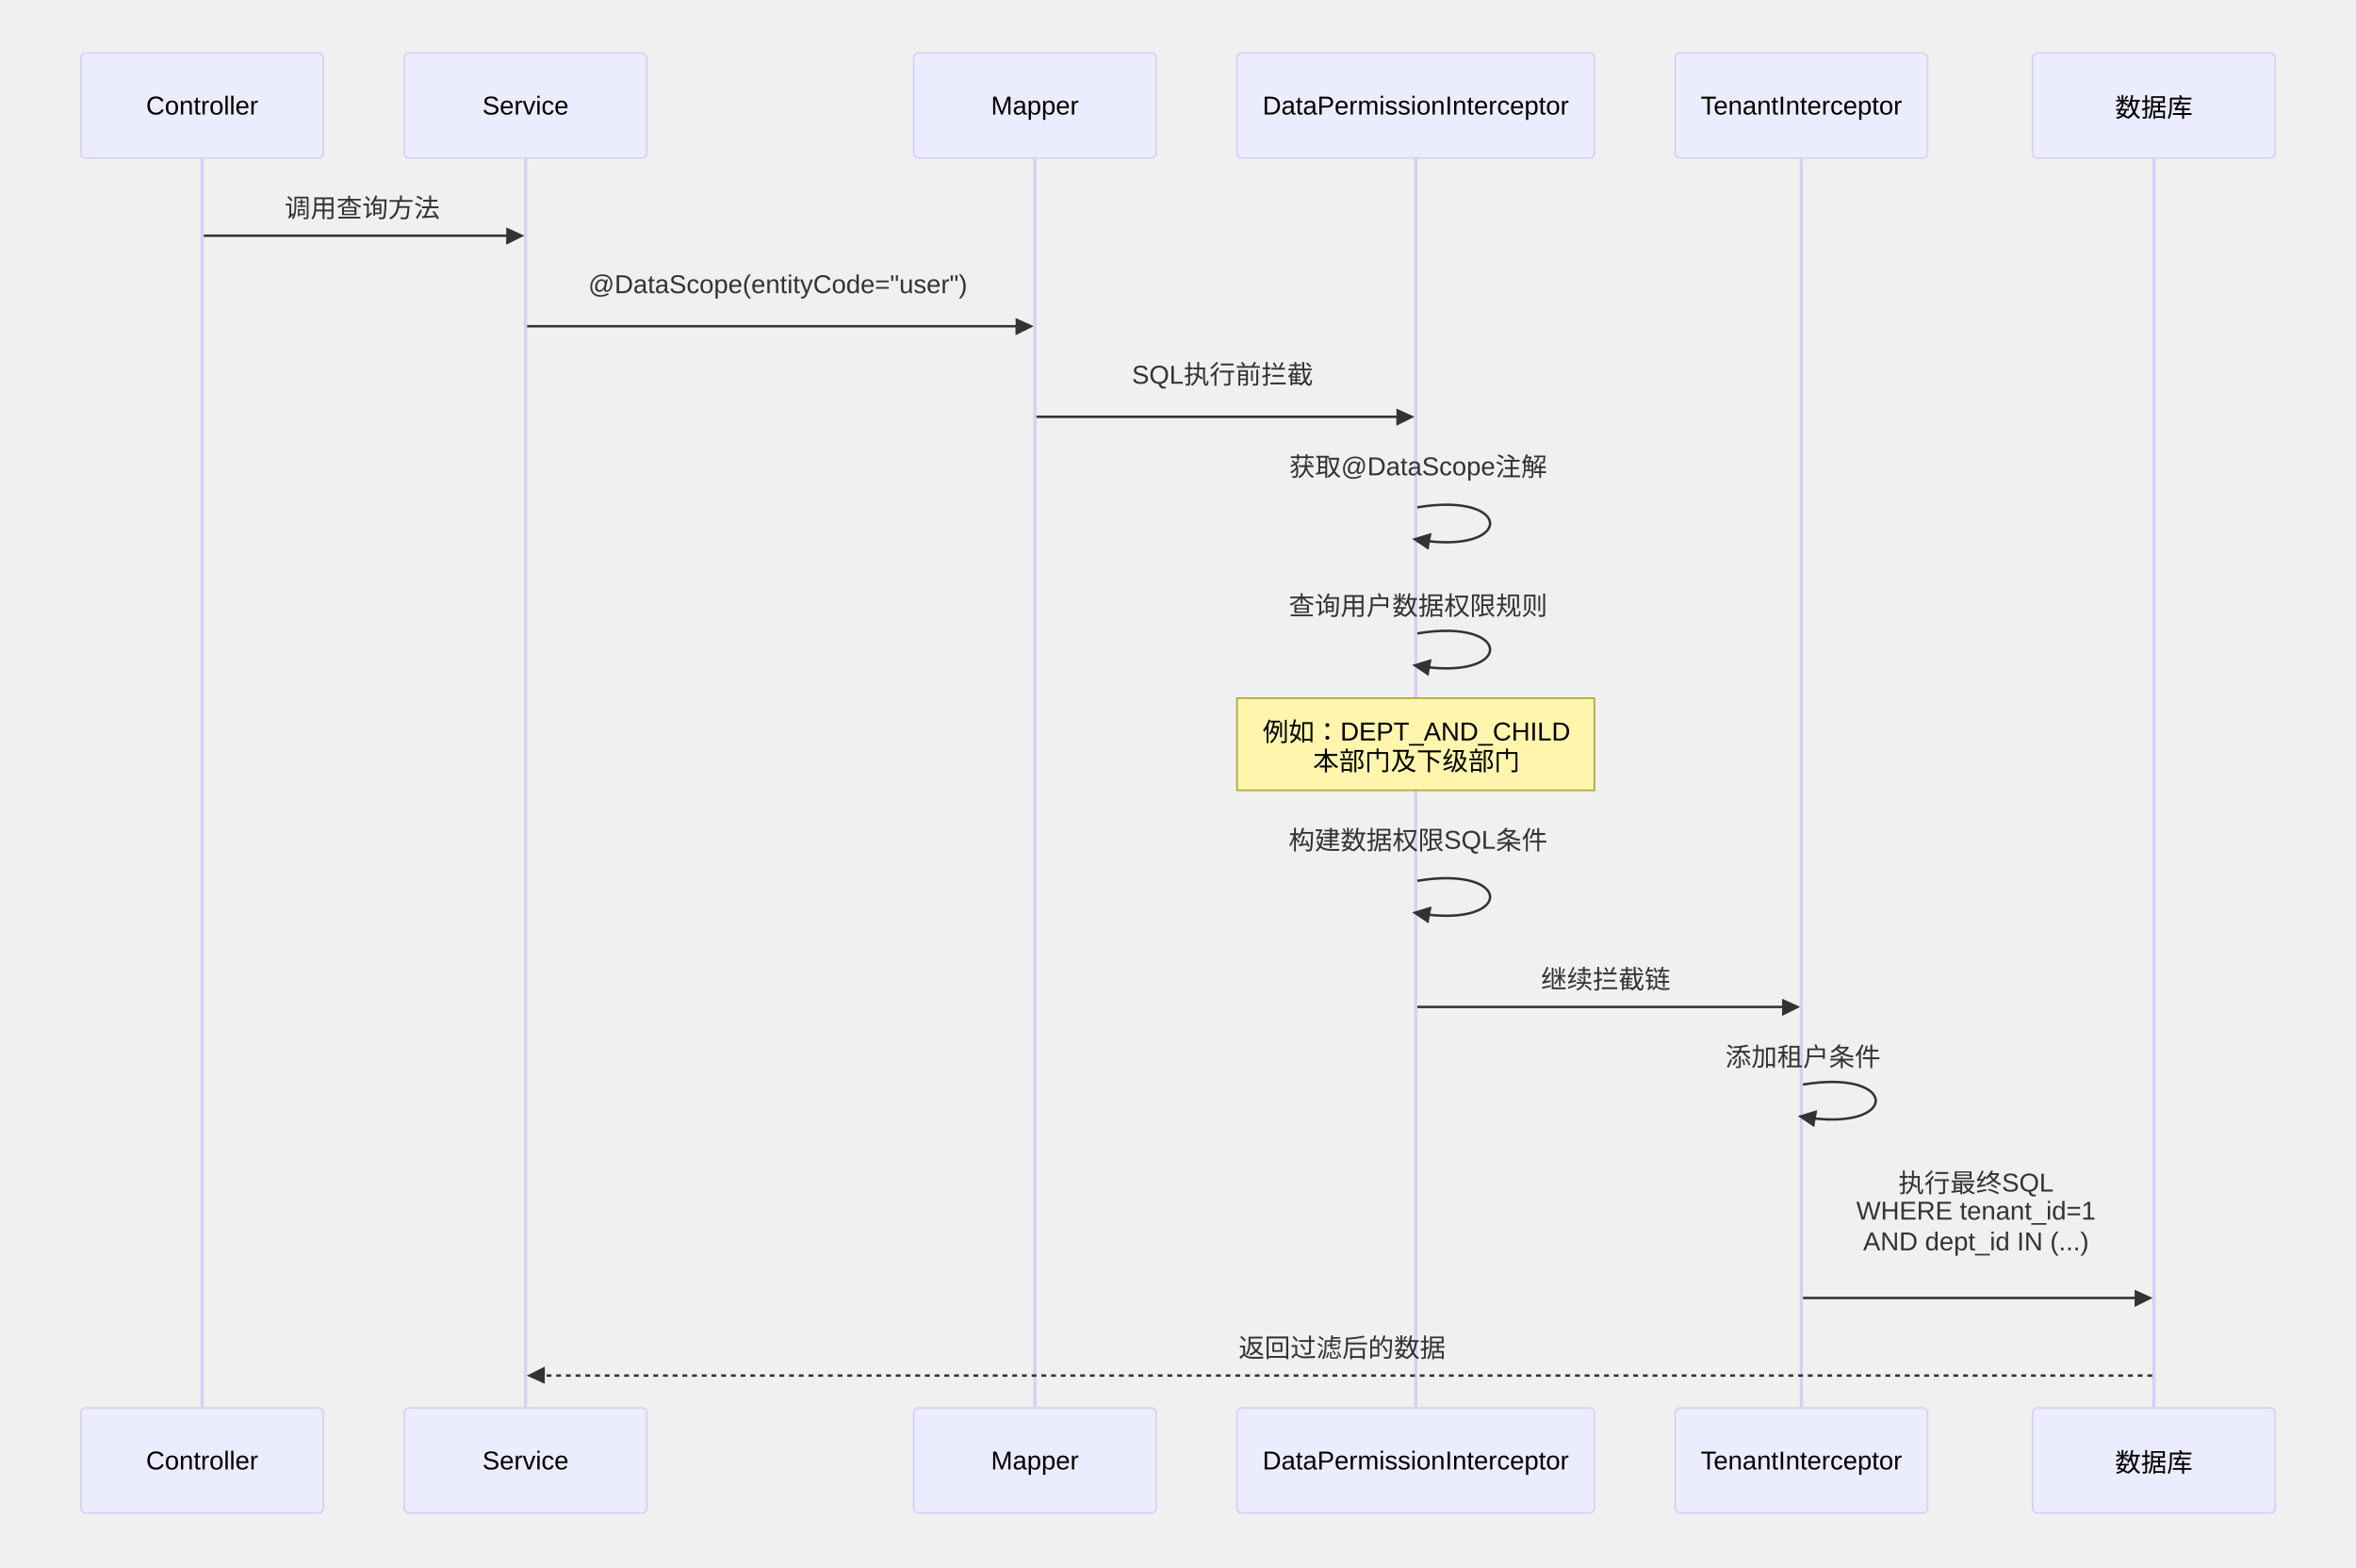
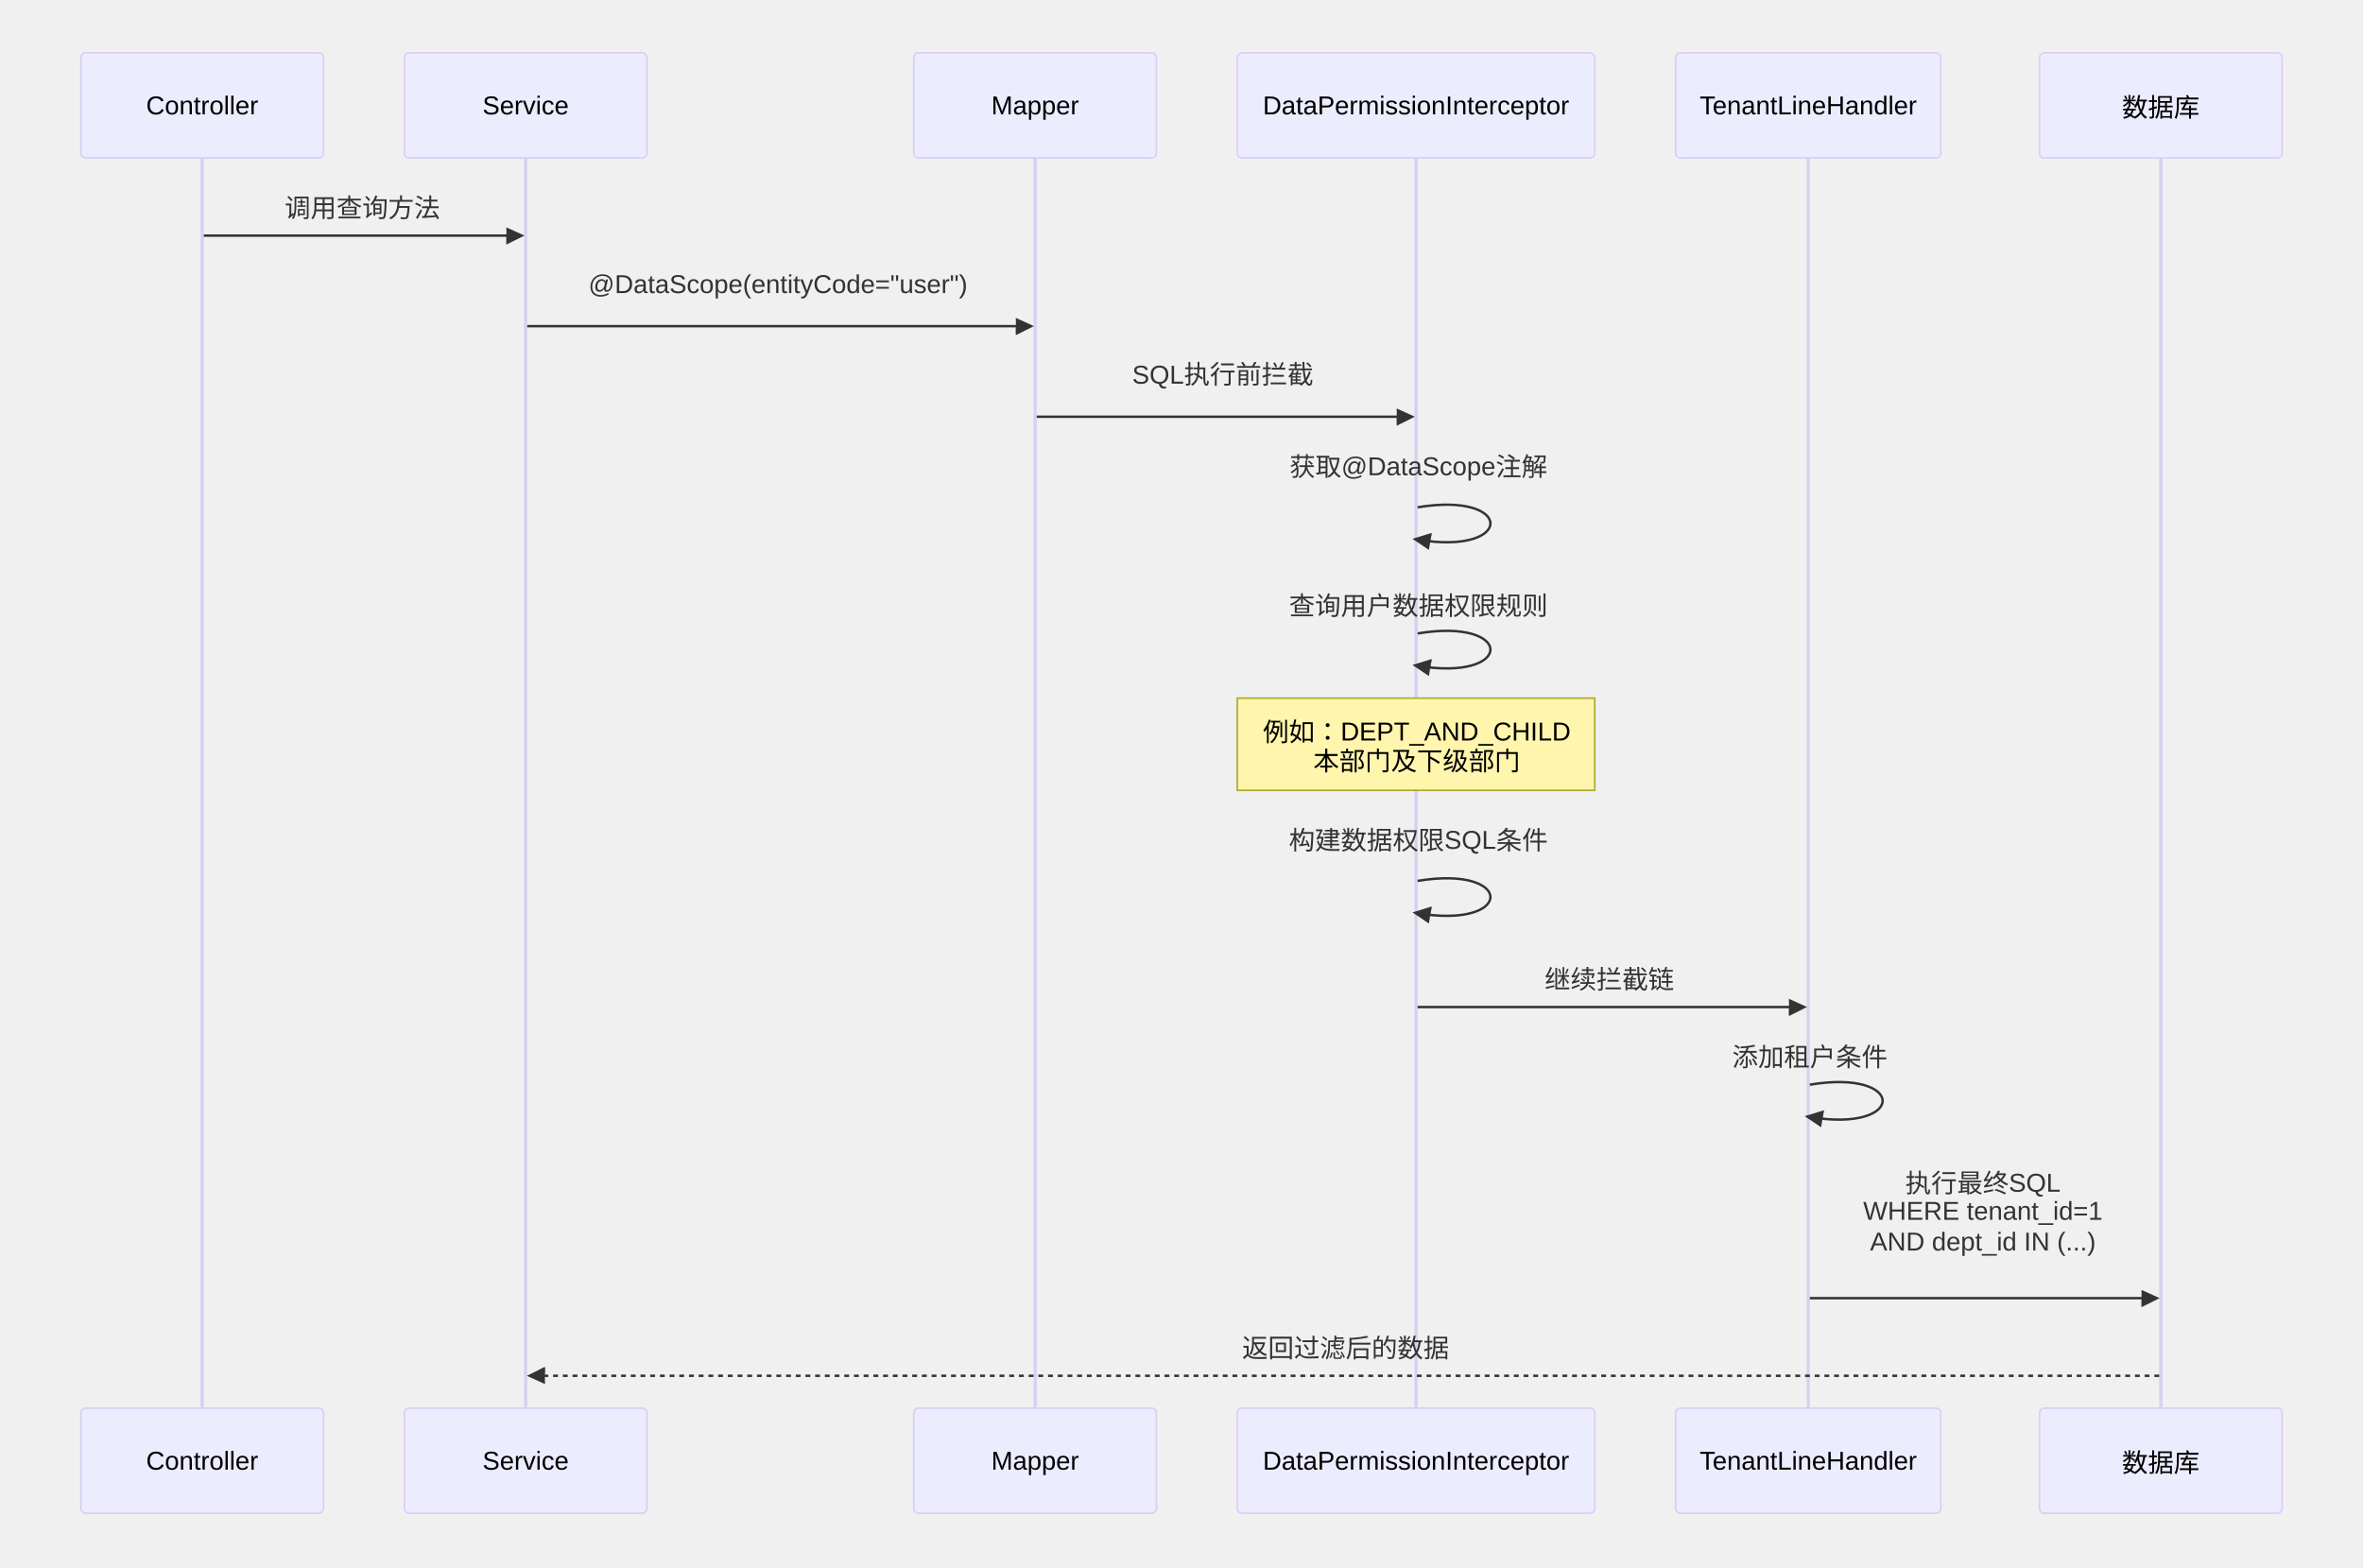
- <svg xmlns="http://www.w3.org/2000/svg" aria-roledescription="sequence" role="graphics-document document" viewBox="-50 -10 1457 924" style="" width="1357" height="903" id="render_svg_343">
+ <svg xmlns="http://www.w3.org/2000/svg" aria-roledescription="sequence" role="graphics-document document" viewBox="-50 -10 1461 924" style="" width="1361" height="903" id="render_svg_2475">
  <g>
-     <rect class="actor actor-bottom" ry="3" rx="3" name="DB" height="65" width="150" stroke="#666" fill="#eaeaea" y="838" x="1207" />
-     <text style="text-anchor: middle; font-size: 16px; font-weight: 400;" class="actor actor-box" alignment-baseline="central" dominant-baseline="central" y="870.5" x="1282">
-       <tspan dy="0" x="1282">数据库</tspan>
+     <rect class="actor actor-bottom" ry="3" rx="3" name="DB" height="65" width="150" stroke="#666" fill="#eaeaea" y="838" x="1211" />
+     <text style="text-anchor: middle; font-size: 16px; font-weight: 400;" class="actor actor-box" alignment-baseline="central" dominant-baseline="central" y="870.5" x="1286">
+       <tspan dy="0" x="1286">数据库</tspan>
    </text>
  </g>
  <g>
-     <rect class="actor actor-bottom" ry="3" rx="3" name="TenantInt" height="65" width="156" stroke="#666" fill="#eaeaea" y="838" x="986" />
-     <text style="text-anchor: middle; font-size: 16px; font-weight: 400;" class="actor actor-box" alignment-baseline="central" dominant-baseline="central" y="870.5" x="1064">
-       <tspan dy="0" x="1064">TenantInterceptor</tspan>
+     <rect class="actor actor-bottom" ry="3" rx="3" name="TenantInt" height="65" width="164" stroke="#666" fill="#eaeaea" y="838" x="986" />
+     <text style="text-anchor: middle; font-size: 16px; font-weight: 400;" class="actor actor-box" alignment-baseline="central" dominant-baseline="central" y="870.5" x="1068">
+       <tspan dy="0" x="1068">TenantLineHandler</tspan>
    </text>
  </g>
  <g>
    <rect class="actor actor-bottom" ry="3" rx="3" name="DataPerm" height="65" width="221" stroke="#666" fill="#eaeaea" y="838" x="715" />
    <text style="text-anchor: middle; font-size: 16px; font-weight: 400;" class="actor actor-box" alignment-baseline="central" dominant-baseline="central" y="870.5" x="825.5">
      <tspan dy="0" x="825.5">DataPermissionInterceptor</tspan>
    </text>
  </g>
  <g>
    <rect class="actor actor-bottom" ry="3" rx="3" name="Mapper" height="65" width="150" stroke="#666" fill="#eaeaea" y="838" x="515" />
    <text style="text-anchor: middle; font-size: 16px; font-weight: 400;" class="actor actor-box" alignment-baseline="central" dominant-baseline="central" y="870.5" x="590">
      <tspan dy="0" x="590">Mapper</tspan>
    </text>
  </g>
  <g>
    <rect class="actor actor-bottom" ry="3" rx="3" name="Service" height="65" width="150" stroke="#666" fill="#eaeaea" y="838" x="200" />
    <text style="text-anchor: middle; font-size: 16px; font-weight: 400;" class="actor actor-box" alignment-baseline="central" dominant-baseline="central" y="870.5" x="275">
      <tspan dy="0" x="275">Service</tspan>
    </text>
  </g>
  <g>
    <rect class="actor actor-bottom" ry="3" rx="3" name="Controller" height="65" width="150" stroke="#666" fill="#eaeaea" y="838" x="0" />
    <text style="text-anchor: middle; font-size: 16px; font-weight: 400;" class="actor actor-box" alignment-baseline="central" dominant-baseline="central" y="870.5" x="75">
      <tspan dy="0" x="75">Controller</tspan>
    </text>
  </g>
  <g>
-     <line name="DB" stroke="#999" stroke-width="0.5px" class="actor-line 200" y2="838" x2="1282" y1="65" x1="1282" id="actor25" />
-     <g id="root-25">
-       <rect class="actor actor-top" ry="3" rx="3" name="DB" height="65" width="150" stroke="#666" fill="#eaeaea" y="0" x="1207" />
-       <text style="text-anchor: middle; font-size: 16px; font-weight: 400;" class="actor actor-box" alignment-baseline="central" dominant-baseline="central" y="32.5" x="1282">
-         <tspan dy="0" x="1282">数据库</tspan>
+     <line name="DB" stroke="#999" stroke-width="0.5px" class="actor-line 200" y2="838" x2="1286" y1="65" x1="1286" id="actor12" />
+     <g id="root-12">
+       <rect class="actor actor-top" ry="3" rx="3" name="DB" height="65" width="150" stroke="#666" fill="#eaeaea" y="0" x="1211" />
+       <text style="text-anchor: middle; font-size: 16px; font-weight: 400;" class="actor actor-box" alignment-baseline="central" dominant-baseline="central" y="32.5" x="1286">
+         <tspan dy="0" x="1286">数据库</tspan>
      </text>
    </g>
  </g>
  <g>
-     <line name="TenantInt" stroke="#999" stroke-width="0.5px" class="actor-line 200" y2="838" x2="1064" y1="65" x1="1064" id="actor24" />
-     <g id="root-24">
-       <rect class="actor actor-top" ry="3" rx="3" name="TenantInt" height="65" width="156" stroke="#666" fill="#eaeaea" y="0" x="986" />
-       <text style="text-anchor: middle; font-size: 16px; font-weight: 400;" class="actor actor-box" alignment-baseline="central" dominant-baseline="central" y="32.5" x="1064">
-         <tspan dy="0" x="1064">TenantInterceptor</tspan>
+     <line name="TenantInt" stroke="#999" stroke-width="0.5px" class="actor-line 200" y2="838" x2="1068" y1="65" x1="1068" id="actor11" />
+     <g id="root-11">
+       <rect class="actor actor-top" ry="3" rx="3" name="TenantInt" height="65" width="164" stroke="#666" fill="#eaeaea" y="0" x="986" />
+       <text style="text-anchor: middle; font-size: 16px; font-weight: 400;" class="actor actor-box" alignment-baseline="central" dominant-baseline="central" y="32.5" x="1068">
+         <tspan dy="0" x="1068">TenantLineHandler</tspan>
      </text>
    </g>
  </g>
  <g>
-     <line name="DataPerm" stroke="#999" stroke-width="0.5px" class="actor-line 200" y2="838" x2="825.5" y1="65" x1="825.5" id="actor23" />
-     <g id="root-23">
+     <line name="DataPerm" stroke="#999" stroke-width="0.5px" class="actor-line 200" y2="838" x2="825.5" y1="65" x1="825.5" id="actor10" />
+     <g id="root-10">
      <rect class="actor actor-top" ry="3" rx="3" name="DataPerm" height="65" width="221" stroke="#666" fill="#eaeaea" y="0" x="715" />
      <text style="text-anchor: middle; font-size: 16px; font-weight: 400;" class="actor actor-box" alignment-baseline="central" dominant-baseline="central" y="32.5" x="825.5">
        <tspan dy="0" x="825.5">DataPermissionInterceptor</tspan>
      </text>
    </g>
  </g>
  <g>
-     <line name="Mapper" stroke="#999" stroke-width="0.5px" class="actor-line 200" y2="838" x2="590" y1="65" x1="590" id="actor22" />
-     <g id="root-22">
+     <line name="Mapper" stroke="#999" stroke-width="0.5px" class="actor-line 200" y2="838" x2="590" y1="65" x1="590" id="actor9" />
+     <g id="root-9">
      <rect class="actor actor-top" ry="3" rx="3" name="Mapper" height="65" width="150" stroke="#666" fill="#eaeaea" y="0" x="515" />
      <text style="text-anchor: middle; font-size: 16px; font-weight: 400;" class="actor actor-box" alignment-baseline="central" dominant-baseline="central" y="32.5" x="590">
        <tspan dy="0" x="590">Mapper</tspan>
      </text>
    </g>
  </g>
  <g>
-     <line name="Service" stroke="#999" stroke-width="0.5px" class="actor-line 200" y2="838" x2="275" y1="65" x1="275" id="actor21" />
-     <g id="root-21">
+     <line name="Service" stroke="#999" stroke-width="0.5px" class="actor-line 200" y2="838" x2="275" y1="65" x1="275" id="actor8" />
+     <g id="root-8">
      <rect class="actor actor-top" ry="3" rx="3" name="Service" height="65" width="150" stroke="#666" fill="#eaeaea" y="0" x="200" />
      <text style="text-anchor: middle; font-size: 16px; font-weight: 400;" class="actor actor-box" alignment-baseline="central" dominant-baseline="central" y="32.5" x="275">
        <tspan dy="0" x="275">Service</tspan>
      </text>
    </g>
  </g>
  <g>
-     <line name="Controller" stroke="#999" stroke-width="0.5px" class="actor-line 200" y2="838" x2="75" y1="65" x1="75" id="actor20" />
-     <g id="root-20">
+     <line name="Controller" stroke="#999" stroke-width="0.5px" class="actor-line 200" y2="838" x2="75" y1="65" x1="75" id="actor7" />
+     <g id="root-7">
      <rect class="actor actor-top" ry="3" rx="3" name="Controller" height="65" width="150" stroke="#666" fill="#eaeaea" y="0" x="0" />
      <text style="text-anchor: middle; font-size: 16px; font-weight: 400;" class="actor actor-box" alignment-baseline="central" dominant-baseline="central" y="32.5" x="75">
        <tspan dy="0" x="75">Controller</tspan>
      </text>
    </g>
  </g>
-   <style>#render_svg_343{font-family:"trebuchet ms",verdana,arial,sans-serif;font-size:16px;fill:#333;}@keyframes edge-animation-frame{from{stroke-dashoffset:0;}}@keyframes dash{to{stroke-dashoffset:0;}}#render_svg_343 .edge-animation-slow{stroke-dasharray:9,5!important;stroke-dashoffset:900;animation:dash 50s linear infinite;stroke-linecap:round;}#render_svg_343 .edge-animation-fast{stroke-dasharray:9,5!important;stroke-dashoffset:900;animation:dash 20s linear infinite;stroke-linecap:round;}#render_svg_343 .error-icon{fill:#552222;}#render_svg_343 .error-text{fill:#552222;stroke:#552222;}#render_svg_343 .edge-thickness-normal{stroke-width:1px;}#render_svg_343 .edge-thickness-thick{stroke-width:3.5px;}#render_svg_343 .edge-pattern-solid{stroke-dasharray:0;}#render_svg_343 .edge-thickness-invisible{stroke-width:0;fill:none;}#render_svg_343 .edge-pattern-dashed{stroke-dasharray:3;}#render_svg_343 .edge-pattern-dotted{stroke-dasharray:2;}#render_svg_343 .marker{fill:#333333;stroke:#333333;}#render_svg_343 .marker.cross{stroke:#333333;}#render_svg_343 svg{font-family:"trebuchet ms",verdana,arial,sans-serif;font-size:16px;}#render_svg_343 p{margin:0;}#render_svg_343 .actor{stroke:hsl(259.626, 59.777%, 87.902%);fill:#ECECFF;}#render_svg_343 text.actor&gt;tspan{fill:black;stroke:none;}#render_svg_343 .actor-line{stroke:hsl(259.626, 59.777%, 87.902%);}#render_svg_343 .messageLine0{stroke-width:1.5;stroke-dasharray:none;stroke:#333;}#render_svg_343 .messageLine1{stroke-width:1.5;stroke-dasharray:2,2;stroke:#333;}#render_svg_343 #arrowhead path{fill:#333;stroke:#333;}#render_svg_343 .sequenceNumber{fill:white;}#render_svg_343 #sequencenumber{fill:#333;}#render_svg_343 #crosshead path{fill:#333;stroke:#333;}#render_svg_343 .messageText{fill:#333;stroke:none;}#render_svg_343 .labelBox{stroke:hsl(259.626, 59.777%, 87.902%);fill:#ECECFF;}#render_svg_343 .labelText,#render_svg_343 .labelText&gt;tspan{fill:black;stroke:none;}#render_svg_343 .loopText,#render_svg_343 .loopText&gt;tspan{fill:black;stroke:none;}#render_svg_343 .loopLine{stroke-width:2px;stroke-dasharray:2,2;stroke:hsl(259.626, 59.777%, 87.902%);fill:hsl(259.626, 59.777%, 87.902%);}#render_svg_343 .note{stroke:#aaaa33;fill:#fff5ad;}#render_svg_343 .noteText,#render_svg_343 .noteText&gt;tspan{fill:black;stroke:none;}#render_svg_343 .activation0{fill:#f4f4f4;stroke:#666;}#render_svg_343 .activation1{fill:#f4f4f4;stroke:#666;}#render_svg_343 .activation2{fill:#f4f4f4;stroke:#666;}#render_svg_343 .actorPopupMenu{position:absolute;}#render_svg_343 .actorPopupMenuPanel{position:absolute;fill:#ECECFF;box-shadow:0px 8px 16px 0px rgba(0,0,0,0.2);filter:drop-shadow(3px 5px 2px rgb(0 0 0 / 0.4));}#render_svg_343 .actor-man line{stroke:hsl(259.626, 59.777%, 87.902%);fill:#ECECFF;}#render_svg_343 .actor-man circle,#render_svg_343 line{stroke:hsl(259.626, 59.777%, 87.902%);fill:#ECECFF;stroke-width:2px;}#render_svg_343 :root{--mermaid-font-family:"trebuchet ms",verdana,arial,sans-serif;}</style>
+   <style>#render_svg_2475{font-family:"trebuchet ms",verdana,arial,sans-serif;font-size:16px;fill:#333;}@keyframes edge-animation-frame{from{stroke-dashoffset:0;}}@keyframes dash{to{stroke-dashoffset:0;}}#render_svg_2475 .edge-animation-slow{stroke-dasharray:9,5!important;stroke-dashoffset:900;animation:dash 50s linear infinite;stroke-linecap:round;}#render_svg_2475 .edge-animation-fast{stroke-dasharray:9,5!important;stroke-dashoffset:900;animation:dash 20s linear infinite;stroke-linecap:round;}#render_svg_2475 .error-icon{fill:#552222;}#render_svg_2475 .error-text{fill:#552222;stroke:#552222;}#render_svg_2475 .edge-thickness-normal{stroke-width:1px;}#render_svg_2475 .edge-thickness-thick{stroke-width:3.5px;}#render_svg_2475 .edge-pattern-solid{stroke-dasharray:0;}#render_svg_2475 .edge-thickness-invisible{stroke-width:0;fill:none;}#render_svg_2475 .edge-pattern-dashed{stroke-dasharray:3;}#render_svg_2475 .edge-pattern-dotted{stroke-dasharray:2;}#render_svg_2475 .marker{fill:#333333;stroke:#333333;}#render_svg_2475 .marker.cross{stroke:#333333;}#render_svg_2475 svg{font-family:"trebuchet ms",verdana,arial,sans-serif;font-size:16px;}#render_svg_2475 p{margin:0;}#render_svg_2475 .actor{stroke:hsl(259.626, 59.777%, 87.902%);fill:#ECECFF;}#render_svg_2475 text.actor&gt;tspan{fill:black;stroke:none;}#render_svg_2475 .actor-line{stroke:hsl(259.626, 59.777%, 87.902%);}#render_svg_2475 .messageLine0{stroke-width:1.5;stroke-dasharray:none;stroke:#333;}#render_svg_2475 .messageLine1{stroke-width:1.5;stroke-dasharray:2,2;stroke:#333;}#render_svg_2475 #arrowhead path{fill:#333;stroke:#333;}#render_svg_2475 .sequenceNumber{fill:white;}#render_svg_2475 #sequencenumber{fill:#333;}#render_svg_2475 #crosshead path{fill:#333;stroke:#333;}#render_svg_2475 .messageText{fill:#333;stroke:none;}#render_svg_2475 .labelBox{stroke:hsl(259.626, 59.777%, 87.902%);fill:#ECECFF;}#render_svg_2475 .labelText,#render_svg_2475 .labelText&gt;tspan{fill:black;stroke:none;}#render_svg_2475 .loopText,#render_svg_2475 .loopText&gt;tspan{fill:black;stroke:none;}#render_svg_2475 .loopLine{stroke-width:2px;stroke-dasharray:2,2;stroke:hsl(259.626, 59.777%, 87.902%);fill:hsl(259.626, 59.777%, 87.902%);}#render_svg_2475 .note{stroke:#aaaa33;fill:#fff5ad;}#render_svg_2475 .noteText,#render_svg_2475 .noteText&gt;tspan{fill:black;stroke:none;}#render_svg_2475 .activation0{fill:#f4f4f4;stroke:#666;}#render_svg_2475 .activation1{fill:#f4f4f4;stroke:#666;}#render_svg_2475 .activation2{fill:#f4f4f4;stroke:#666;}#render_svg_2475 .actorPopupMenu{position:absolute;}#render_svg_2475 .actorPopupMenuPanel{position:absolute;fill:#ECECFF;box-shadow:0px 8px 16px 0px rgba(0,0,0,0.2);filter:drop-shadow(3px 5px 2px rgb(0 0 0 / 0.4));}#render_svg_2475 .actor-man line{stroke:hsl(259.626, 59.777%, 87.902%);fill:#ECECFF;}#render_svg_2475 .actor-man circle,#render_svg_2475 line{stroke:hsl(259.626, 59.777%, 87.902%);fill:#ECECFF;stroke-width:2px;}#render_svg_2475 :root{--mermaid-font-family:"trebuchet ms",verdana,arial,sans-serif;}</style>
  <g />
  <defs>
    <symbol height="24" width="24" id="computer">
      <path d="M2 2v13h20v-13h-20zm18 11h-16v-9h16v9zm-10.228 6l.466-1h3.524l.467 1h-4.457zm14.228 3h-24l2-6h2.104l-1.33 4h18.45l-1.297-4h2.073l2 6zm-5-10h-14v-7h14v7z" transform="scale(.5)" />
    </symbol>
  </defs>
  <defs>
    <symbol clip-rule="evenodd" fill-rule="evenodd" id="database">
      <path d="M12.258.001l.256.004.255.005.253.008.251.01.249.012.247.015.246.016.242.019.241.02.239.023.236.024.233.027.231.028.229.031.225.032.223.034.22.036.217.038.214.04.211.041.208.043.205.045.201.046.198.048.194.05.191.051.187.053.183.054.18.056.175.057.172.059.168.06.163.061.16.063.155.064.15.066.074.033.073.033.071.034.07.034.069.035.068.035.067.035.066.035.064.036.064.036.062.036.06.036.06.037.058.037.058.037.055.038.055.038.053.038.052.038.051.039.05.039.048.039.047.039.045.04.044.04.043.04.041.04.04.041.039.041.037.041.036.041.034.041.033.042.032.042.03.042.029.042.027.042.026.043.024.043.023.043.021.043.02.043.018.044.017.043.015.044.013.044.012.044.011.045.009.044.007.045.006.045.004.045.002.045.001.045v17l-.001.045-.002.045-.004.045-.006.045-.007.045-.009.044-.011.045-.012.044-.013.044-.015.044-.017.043-.018.044-.02.043-.021.043-.023.043-.024.043-.026.043-.027.042-.029.042-.03.042-.032.042-.033.042-.034.041-.036.041-.037.041-.039.041-.04.041-.041.04-.043.04-.044.04-.045.04-.047.039-.048.039-.05.039-.051.039-.052.038-.053.038-.055.038-.055.038-.058.037-.058.037-.06.037-.06.036-.062.036-.064.036-.064.036-.066.035-.067.035-.068.035-.069.035-.07.034-.071.034-.073.033-.074.033-.15.066-.155.064-.16.063-.163.061-.168.06-.172.059-.175.057-.18.056-.183.054-.187.053-.191.051-.194.05-.198.048-.201.046-.205.045-.208.043-.211.041-.214.04-.217.038-.22.036-.223.034-.225.032-.229.031-.231.028-.233.027-.236.024-.239.023-.241.02-.242.019-.246.016-.247.015-.249.012-.251.01-.253.008-.255.005-.256.004-.258.001-.258-.001-.256-.004-.255-.005-.253-.008-.251-.01-.249-.012-.247-.015-.245-.016-.243-.019-.241-.02-.238-.023-.236-.024-.234-.027-.231-.028-.228-.031-.226-.032-.223-.034-.22-.036-.217-.038-.214-.04-.211-.041-.208-.043-.204-.045-.201-.046-.198-.048-.195-.05-.19-.051-.187-.053-.184-.054-.179-.056-.176-.057-.172-.059-.167-.06-.164-.061-.159-.063-.155-.064-.151-.066-.074-.033-.072-.033-.072-.034-.07-.034-.069-.035-.068-.035-.067-.035-.066-.035-.064-.036-.063-.036-.062-.036-.061-.036-.06-.037-.058-.037-.057-.037-.056-.038-.055-.038-.053-.038-.052-.038-.051-.039-.049-.039-.049-.039-.046-.039-.046-.04-.044-.04-.043-.04-.041-.04-.04-.041-.039-.041-.037-.041-.036-.041-.034-.041-.033-.042-.032-.042-.03-.042-.029-.042-.027-.042-.026-.043-.024-.043-.023-.043-.021-.043-.02-.043-.018-.044-.017-.043-.015-.044-.013-.044-.012-.044-.011-.045-.009-.044-.007-.045-.006-.045-.004-.045-.002-.045-.001-.045v-17l.001-.045.002-.045.004-.045.006-.045.007-.045.009-.044.011-.045.012-.044.013-.044.015-.044.017-.043.018-.044.02-.043.021-.043.023-.043.024-.043.026-.043.027-.042.029-.042.03-.042.032-.042.033-.042.034-.041.036-.041.037-.041.039-.041.04-.041.041-.04.043-.04.044-.04.046-.04.046-.039.049-.039.049-.039.051-.039.052-.038.053-.038.055-.038.056-.038.057-.037.058-.037.06-.037.061-.036.062-.036.063-.036.064-.036.066-.035.067-.035.068-.035.069-.035.07-.034.072-.034.072-.033.074-.033.151-.066.155-.064.159-.063.164-.061.167-.06.172-.059.176-.057.179-.056.184-.054.187-.053.19-.051.195-.05.198-.048.201-.046.204-.045.208-.043.211-.041.214-.04.217-.038.22-.036.223-.034.226-.032.228-.031.231-.028.234-.027.236-.024.238-.023.241-.02.243-.019.245-.016.247-.015.249-.012.251-.01.253-.008.255-.005.256-.004.258-.001.258.001zm-9.258 20.499v.01l.001.021.003.021.004.022.005.021.006.022.007.022.009.023.01.022.011.023.012.023.013.023.015.023.016.024.017.023.018.024.019.024.021.024.022.025.023.024.024.025.052.049.056.05.061.051.066.051.07.051.075.051.079.052.084.052.088.052.092.052.097.052.102.051.105.052.11.052.114.051.119.051.123.051.127.05.131.05.135.05.139.048.144.049.147.047.152.047.155.047.16.045.163.045.167.043.171.043.176.041.178.041.183.039.187.039.19.037.194.035.197.035.202.033.204.031.209.03.212.029.216.027.219.025.222.024.226.021.23.02.233.018.236.016.24.015.243.012.246.01.249.008.253.005.256.004.259.001.26-.001.257-.004.254-.005.25-.008.247-.011.244-.012.241-.014.237-.016.233-.018.231-.021.226-.021.224-.024.22-.026.216-.027.212-.028.21-.031.205-.031.202-.034.198-.034.194-.036.191-.037.187-.039.183-.04.179-.04.175-.042.172-.043.168-.044.163-.045.16-.046.155-.046.152-.047.148-.048.143-.049.139-.049.136-.05.131-.05.126-.05.123-.051.118-.052.114-.051.11-.052.106-.052.101-.052.096-.052.092-.052.088-.053.083-.051.079-.052.074-.052.07-.051.065-.051.06-.051.056-.05.051-.05.023-.024.023-.025.021-.024.02-.024.019-.024.018-.024.017-.024.015-.023.014-.024.013-.023.012-.023.01-.023.01-.022.008-.022.006-.022.006-.022.004-.022.004-.021.001-.021.001-.021v-4.127l-.077.055-.08.053-.083.054-.085.053-.087.052-.09.052-.093.051-.095.05-.097.05-.1.049-.102.049-.105.048-.106.047-.109.047-.111.046-.114.045-.115.045-.118.044-.12.043-.122.042-.124.042-.126.041-.128.04-.13.04-.132.038-.134.038-.135.037-.138.037-.139.035-.142.035-.143.034-.144.033-.147.032-.148.031-.15.03-.151.03-.153.029-.154.027-.156.027-.158.026-.159.025-.161.024-.162.023-.163.022-.165.021-.166.02-.167.019-.169.018-.169.017-.171.016-.173.015-.173.014-.175.013-.175.012-.177.011-.178.01-.179.008-.179.008-.181.006-.182.005-.182.004-.184.003-.184.002h-.37l-.184-.002-.184-.003-.182-.004-.182-.005-.181-.006-.179-.008-.179-.008-.178-.01-.176-.011-.176-.012-.175-.013-.173-.014-.172-.015-.171-.016-.17-.017-.169-.018-.167-.019-.166-.02-.165-.021-.163-.022-.162-.023-.161-.024-.159-.025-.157-.026-.156-.027-.155-.027-.153-.029-.151-.03-.15-.03-.148-.031-.146-.032-.145-.033-.143-.034-.141-.035-.14-.035-.137-.037-.136-.037-.134-.038-.132-.038-.13-.04-.128-.04-.126-.041-.124-.042-.122-.042-.12-.044-.117-.043-.116-.045-.113-.045-.112-.046-.109-.047-.106-.047-.105-.048-.102-.049-.1-.049-.097-.05-.095-.05-.093-.052-.09-.051-.087-.052-.085-.053-.083-.054-.08-.054-.077-.054v4.127zm0-5.654v.011l.001.021.003.021.004.021.005.022.006.022.007.022.009.022.01.022.011.023.012.023.013.023.015.024.016.023.017.024.018.024.019.024.021.024.022.024.023.025.024.024.052.05.056.05.061.05.066.051.07.051.075.052.079.051.084.052.088.052.092.052.097.052.102.052.105.052.11.051.114.051.119.052.123.05.127.051.131.05.135.049.139.049.144.048.147.048.152.047.155.046.16.045.163.045.167.044.171.042.176.042.178.04.183.04.187.038.19.037.194.036.197.034.202.033.204.032.209.03.212.028.216.027.219.025.222.024.226.022.23.02.233.018.236.016.24.014.243.012.246.01.249.008.253.006.256.003.259.001.26-.001.257-.003.254-.006.25-.008.247-.01.244-.012.241-.015.237-.016.233-.018.231-.02.226-.022.224-.024.22-.025.216-.027.212-.029.21-.03.205-.032.202-.033.198-.035.194-.036.191-.037.187-.039.183-.039.179-.041.175-.042.172-.043.168-.044.163-.045.16-.045.155-.047.152-.047.148-.048.143-.048.139-.05.136-.049.131-.05.126-.051.123-.051.118-.051.114-.052.11-.052.106-.052.101-.052.096-.052.092-.052.088-.052.083-.052.079-.052.074-.051.07-.052.065-.051.06-.05.056-.051.051-.049.023-.025.023-.024.021-.025.02-.024.019-.024.018-.024.017-.024.015-.023.014-.023.013-.024.012-.022.01-.023.01-.023.008-.022.006-.022.006-.022.004-.021.004-.022.001-.021.001-.021v-4.139l-.077.054-.08.054-.083.054-.085.052-.087.053-.09.051-.093.051-.095.051-.097.05-.1.049-.102.049-.105.048-.106.047-.109.047-.111.046-.114.045-.115.044-.118.044-.12.044-.122.042-.124.042-.126.041-.128.04-.13.039-.132.039-.134.038-.135.037-.138.036-.139.036-.142.035-.143.033-.144.033-.147.033-.148.031-.15.03-.151.03-.153.028-.154.028-.156.027-.158.026-.159.025-.161.024-.162.023-.163.022-.165.021-.166.02-.167.019-.169.018-.169.017-.171.016-.173.015-.173.014-.175.013-.175.012-.177.011-.178.009-.179.009-.179.007-.181.007-.182.005-.182.004-.184.003-.184.002h-.37l-.184-.002-.184-.003-.182-.004-.182-.005-.181-.007-.179-.007-.179-.009-.178-.009-.176-.011-.176-.012-.175-.013-.173-.014-.172-.015-.171-.016-.17-.017-.169-.018-.167-.019-.166-.02-.165-.021-.163-.022-.162-.023-.161-.024-.159-.025-.157-.026-.156-.027-.155-.028-.153-.028-.151-.03-.15-.03-.148-.031-.146-.033-.145-.033-.143-.033-.141-.035-.14-.036-.137-.036-.136-.037-.134-.038-.132-.039-.13-.039-.128-.04-.126-.041-.124-.042-.122-.043-.12-.043-.117-.044-.116-.044-.113-.046-.112-.046-.109-.046-.106-.047-.105-.048-.102-.049-.1-.049-.097-.05-.095-.051-.093-.051-.09-.051-.087-.053-.085-.052-.083-.054-.08-.054-.077-.054v4.139zm0-5.666v.011l.001.02.003.022.004.021.005.022.006.021.007.022.009.023.01.022.011.023.012.023.013.023.015.023.016.024.017.024.018.023.019.024.021.025.022.024.023.024.024.025.052.05.056.05.061.05.066.051.07.051.075.052.079.051.084.052.088.052.092.052.097.052.102.052.105.051.11.052.114.051.119.051.123.051.127.05.131.05.135.05.139.049.144.048.147.048.152.047.155.046.16.045.163.045.167.043.171.043.176.042.178.04.183.04.187.038.19.037.194.036.197.034.202.033.204.032.209.03.212.028.216.027.219.025.222.024.226.021.23.02.233.018.236.017.24.014.243.012.246.01.249.008.253.006.256.003.259.001.26-.001.257-.003.254-.006.25-.008.247-.01.244-.013.241-.014.237-.016.233-.018.231-.02.226-.022.224-.024.22-.025.216-.027.212-.029.21-.03.205-.032.202-.033.198-.035.194-.036.191-.037.187-.039.183-.039.179-.041.175-.042.172-.043.168-.044.163-.045.16-.045.155-.047.152-.047.148-.048.143-.049.139-.049.136-.049.131-.051.126-.05.123-.051.118-.052.114-.051.11-.052.106-.052.101-.052.096-.052.092-.052.088-.052.083-.052.079-.052.074-.052.07-.051.065-.051.06-.051.056-.05.051-.049.023-.025.023-.025.021-.024.02-.024.019-.024.018-.024.017-.024.015-.023.014-.024.013-.023.012-.023.01-.022.01-.023.008-.022.006-.022.006-.022.004-.022.004-.021.001-.021.001-.021v-4.153l-.077.054-.08.054-.083.053-.085.053-.087.053-.09.051-.093.051-.095.051-.097.05-.1.049-.102.048-.105.048-.106.048-.109.046-.111.046-.114.046-.115.044-.118.044-.12.043-.122.043-.124.042-.126.041-.128.04-.13.039-.132.039-.134.038-.135.037-.138.036-.139.036-.142.034-.143.034-.144.033-.147.032-.148.032-.15.03-.151.03-.153.028-.154.028-.156.027-.158.026-.159.024-.161.024-.162.023-.163.023-.165.021-.166.02-.167.019-.169.018-.169.017-.171.016-.173.015-.173.014-.175.013-.175.012-.177.01-.178.01-.179.009-.179.007-.181.006-.182.006-.182.004-.184.003-.184.001-.185.001-.185-.001-.184-.001-.184-.003-.182-.004-.182-.006-.181-.006-.179-.007-.179-.009-.178-.01-.176-.01-.176-.012-.175-.013-.173-.014-.172-.015-.171-.016-.17-.017-.169-.018-.167-.019-.166-.02-.165-.021-.163-.023-.162-.023-.161-.024-.159-.024-.157-.026-.156-.027-.155-.028-.153-.028-.151-.03-.15-.03-.148-.032-.146-.032-.145-.033-.143-.034-.141-.034-.14-.036-.137-.036-.136-.037-.134-.038-.132-.039-.13-.039-.128-.041-.126-.041-.124-.041-.122-.043-.12-.043-.117-.044-.116-.044-.113-.046-.112-.046-.109-.046-.106-.048-.105-.048-.102-.048-.1-.05-.097-.049-.095-.051-.093-.051-.09-.052-.087-.052-.085-.053-.083-.053-.08-.054-.077-.054v4.153zm8.74-8.179l-.257.004-.254.005-.25.008-.247.011-.244.012-.241.014-.237.016-.233.018-.231.021-.226.022-.224.023-.22.026-.216.027-.212.028-.21.031-.205.032-.202.033-.198.034-.194.036-.191.038-.187.038-.183.04-.179.041-.175.042-.172.043-.168.043-.163.045-.16.046-.155.046-.152.048-.148.048-.143.048-.139.049-.136.05-.131.05-.126.051-.123.051-.118.051-.114.052-.11.052-.106.052-.101.052-.096.052-.092.052-.088.052-.083.052-.079.052-.074.051-.07.052-.065.051-.06.05-.056.05-.051.05-.023.025-.023.024-.021.024-.02.025-.019.024-.018.024-.017.023-.015.024-.014.023-.013.023-.012.023-.01.023-.01.022-.008.022-.006.023-.006.021-.004.022-.004.021-.001.021-.001.021.001.021.001.021.004.021.004.022.006.021.006.023.008.022.01.022.01.023.012.023.013.023.014.023.015.024.017.023.018.024.019.024.02.025.021.024.023.024.023.025.051.05.056.05.06.05.065.051.07.052.074.051.079.052.083.052.088.052.092.052.096.052.101.052.106.052.11.052.114.052.118.051.123.051.126.051.131.05.136.05.139.049.143.048.148.048.152.048.155.046.16.046.163.045.168.043.172.043.175.042.179.041.183.04.187.038.191.038.194.036.198.034.202.033.205.032.21.031.212.028.216.027.22.026.224.023.226.022.231.021.233.018.237.016.241.014.244.012.247.011.25.008.254.005.257.004.26.001.26-.001.257-.004.254-.005.25-.008.247-.011.244-.012.241-.014.237-.016.233-.018.231-.021.226-.022.224-.023.22-.026.216-.027.212-.028.21-.031.205-.032.202-.033.198-.034.194-.036.191-.038.187-.038.183-.04.179-.041.175-.042.172-.043.168-.043.163-.045.16-.046.155-.046.152-.048.148-.048.143-.048.139-.049.136-.05.131-.05.126-.051.123-.051.118-.051.114-.052.11-.052.106-.052.101-.052.096-.052.092-.052.088-.052.083-.052.079-.052.074-.051.07-.052.065-.051.06-.05.056-.05.051-.05.023-.025.023-.024.021-.024.02-.025.019-.024.018-.024.017-.023.015-.024.014-.023.013-.023.012-.023.01-.023.01-.022.008-.022.006-.023.006-.021.004-.022.004-.021.001-.021.001-.021-.001-.021-.001-.021-.004-.021-.004-.022-.006-.021-.006-.023-.008-.022-.01-.022-.01-.023-.012-.023-.013-.023-.014-.023-.015-.024-.017-.023-.018-.024-.019-.024-.02-.025-.021-.024-.023-.024-.023-.025-.051-.05-.056-.05-.06-.05-.065-.051-.07-.052-.074-.051-.079-.052-.083-.052-.088-.052-.092-.052-.096-.052-.101-.052-.106-.052-.11-.052-.114-.052-.118-.051-.123-.051-.126-.051-.131-.05-.136-.05-.139-.049-.143-.048-.148-.048-.152-.048-.155-.046-.16-.046-.163-.045-.168-.043-.172-.043-.175-.042-.179-.041-.183-.04-.187-.038-.191-.038-.194-.036-.198-.034-.202-.033-.205-.032-.21-.031-.212-.028-.216-.027-.22-.026-.224-.023-.226-.022-.231-.021-.233-.018-.237-.016-.241-.014-.244-.012-.247-.011-.25-.008-.254-.005-.257-.004-.26-.001-.26.001z" transform="scale(.5)" />
    </symbol>
  </defs>
  <defs>
    <symbol height="24" width="24" id="clock">
      <path d="M12 2c5.514 0 10 4.486 10 10s-4.486 10-10 10-10-4.486-10-10 4.486-10 10-10zm0-2c-6.627 0-12 5.373-12 12s5.373 12 12 12 12-5.373 12-12-5.373-12-12-12zm5.848 12.459c.202.038.202.333.001.372-1.907.361-6.045 1.111-6.547 1.111-.719 0-1.301-.582-1.301-1.301 0-.512.77-5.447 1.125-7.445.034-.192.312-.181.343.014l.985 6.238 5.394 1.011z" transform="scale(.5)" />
    </symbol>
  </defs>
  <defs>
    <marker orient="auto-start-reverse" markerHeight="12" markerWidth="12" markerUnits="userSpaceOnUse" refY="5" refX="7.9" id="arrowhead">
      <path d="M -1 0 L 10 5 L 0 10 z" />
    </marker>
  </defs>
  <defs>
    <marker refY="4.5" refX="4" orient="auto" markerHeight="8" markerWidth="15" id="crosshead">
      <path style="stroke-dasharray: 0, 0;" d="M 1,2 L 6,7 M 6,2 L 1,7" stroke-width="1pt" stroke="#000000" fill="none" />
    </marker>
  </defs>
  <defs>
    <marker orient="auto" markerHeight="28" markerWidth="20" refY="7" refX="15.5" id="filled-head">
      <path d="M 18,7 L9,13 L14,7 L9,1 Z" />
    </marker>
  </defs>
  <defs>
    <marker orient="auto" markerHeight="40" markerWidth="60" refY="15" refX="15" id="sequencenumber">
      <circle r="6" cy="15" cx="15" />
    </marker>
  </defs>
  <g>
    <rect class="note" height="57" width="221" stroke="#666" fill="#EDF2AE" y="399" x="715" />
    <text style="font-size: 16px; font-weight: 400;" dy="1em" class="noteText" alignment-baseline="middle" dominant-baseline="middle" text-anchor="middle" y="404" x="826">
      <tspan x="826">例如：DEPT_AND_CHILD</tspan>
    </text>
    <text style="font-size: 16px; font-weight: 400;" dy="1em" class="noteText" alignment-baseline="middle" dominant-baseline="middle" text-anchor="middle" y="422" x="826">
      <tspan x="826">本部门及下级部门</tspan>
    </text>
  </g>
  <text style="font-size: 16px; font-weight: 400;" dy="1em" class="messageText" alignment-baseline="middle" dominant-baseline="middle" text-anchor="middle" y="80" x="174">调用查询方法</text>
  <line style="fill: none;" marker-end="url(#arrowhead)" stroke="none" stroke-width="2" class="messageLine0" y2="113" x2="271" y1="113" x1="76" />
  <text style="font-size: 16px; font-weight: 400;" dy="1em" class="messageText" alignment-baseline="middle" dominant-baseline="middle" text-anchor="middle" y="128" x="431">@DataScope(entityCode="user")</text>
  <line style="fill: none;" marker-end="url(#arrowhead)" stroke="none" stroke-width="2" class="messageLine0" y2="169" x2="586" y1="169" x1="276" />
  <text style="font-size: 16px; font-weight: 400;" dy="1em" class="messageText" alignment-baseline="middle" dominant-baseline="middle" text-anchor="middle" y="184" x="706">SQL执行前拦截</text>
  <line style="fill: none;" marker-end="url(#arrowhead)" stroke="none" stroke-width="2" class="messageLine0" y2="225" x2="821.5" y1="225" x1="591" />
  <text style="font-size: 16px; font-weight: 400;" dy="1em" class="messageText" alignment-baseline="middle" dominant-baseline="middle" text-anchor="middle" y="240" x="827">获取@DataScope注解</text>
  <path style="fill: none;" marker-end="url(#arrowhead)" stroke="none" stroke-width="2" class="messageLine0" d="M 826.5,281 C 886.5,271 886.5,311 826.5,301" />
  <text style="font-size: 16px; font-weight: 400;" dy="1em" class="messageText" alignment-baseline="middle" dominant-baseline="middle" text-anchor="middle" y="326" x="827">查询用户数据权限规则</text>
  <path style="fill: none;" marker-end="url(#arrowhead)" stroke="none" stroke-width="2" class="messageLine0" d="M 826.5,359 C 886.5,349 886.5,389 826.5,379" />
  <text style="font-size: 16px; font-weight: 400;" dy="1em" class="messageText" alignment-baseline="middle" dominant-baseline="middle" text-anchor="middle" y="471" x="827">构建数据权限SQL条件</text>
  <path style="fill: none;" marker-end="url(#arrowhead)" stroke="none" stroke-width="2" class="messageLine0" d="M 826.5,512 C 886.5,502 886.5,542 826.5,532" />
-   <text style="font-size: 16px; font-weight: 400;" dy="1em" class="messageText" alignment-baseline="middle" dominant-baseline="middle" text-anchor="middle" y="557" x="943">继续拦截链</text>
-   <line style="fill: none;" marker-end="url(#arrowhead)" stroke="none" stroke-width="2" class="messageLine0" y2="590" x2="1060" y1="590" x1="826.5" />
-   <text style="font-size: 16px; font-weight: 400;" dy="1em" class="messageText" alignment-baseline="middle" dominant-baseline="middle" text-anchor="middle" y="605" x="1065">添加租户条件</text>
-   <path style="fill: none;" marker-end="url(#arrowhead)" stroke="none" stroke-width="2" class="messageLine0" d="M 1065,638 C 1125,628 1125,668 1065,658" />
-   <text style="font-size: 16px; font-weight: 400;" dy="1em" class="messageText" alignment-baseline="middle" dominant-baseline="middle" text-anchor="middle" y="683" x="1172">执行最终SQL</text>
-   <text style="font-size: 16px; font-weight: 400;" dy="1em" class="messageText" alignment-baseline="middle" dominant-baseline="middle" text-anchor="middle" y="701" x="1172">WHERE tenant_id=1</text>
-   <text style="font-size: 16px; font-weight: 400;" dy="1em" class="messageText" alignment-baseline="middle" dominant-baseline="middle" text-anchor="middle" y="720" x="1172">AND dept_id IN (...)</text>
-   <line style="fill: none;" marker-end="url(#arrowhead)" stroke="none" stroke-width="2" class="messageLine0" y2="770" x2="1278" y1="770" x1="1065" />
-   <text style="font-size: 16px; font-weight: 400;" dy="1em" class="messageText" alignment-baseline="middle" dominant-baseline="middle" text-anchor="middle" y="785" x="780">返回过滤后的数据</text>
-   <line style="stroke-dasharray: 3, 3; fill: none;" marker-end="url(#arrowhead)" stroke="none" stroke-width="2" class="messageLine1" y2="818" x2="279" y1="818" x1="1281" />
+   <text style="font-size: 16px; font-weight: 400;" dy="1em" class="messageText" alignment-baseline="middle" dominant-baseline="middle" text-anchor="middle" y="557" x="945">继续拦截链</text>
+   <line style="fill: none;" marker-end="url(#arrowhead)" stroke="none" stroke-width="2" class="messageLine0" y2="590" x2="1064" y1="590" x1="826.5" />
+   <text style="font-size: 16px; font-weight: 400;" dy="1em" class="messageText" alignment-baseline="middle" dominant-baseline="middle" text-anchor="middle" y="605" x="1069">添加租户条件</text>
+   <path style="fill: none;" marker-end="url(#arrowhead)" stroke="none" stroke-width="2" class="messageLine0" d="M 1069,638 C 1129,628 1129,668 1069,658" />
+   <text style="font-size: 16px; font-weight: 400;" dy="1em" class="messageText" alignment-baseline="middle" dominant-baseline="middle" text-anchor="middle" y="683" x="1176">执行最终SQL</text>
+   <text style="font-size: 16px; font-weight: 400;" dy="1em" class="messageText" alignment-baseline="middle" dominant-baseline="middle" text-anchor="middle" y="701" x="1176">WHERE tenant_id=1</text>
+   <text style="font-size: 16px; font-weight: 400;" dy="1em" class="messageText" alignment-baseline="middle" dominant-baseline="middle" text-anchor="middle" y="720" x="1176">AND dept_id IN (...)</text>
+   <line style="fill: none;" marker-end="url(#arrowhead)" stroke="none" stroke-width="2" class="messageLine0" y2="770" x2="1282" y1="770" x1="1069" />
+   <text style="font-size: 16px; font-weight: 400;" dy="1em" class="messageText" alignment-baseline="middle" dominant-baseline="middle" text-anchor="middle" y="785" x="782">返回过滤后的数据</text>
+   <line style="stroke-dasharray: 3, 3; fill: none;" marker-end="url(#arrowhead)" stroke="none" stroke-width="2" class="messageLine1" y2="818" x2="279" y1="818" x1="1285" />
</svg>
